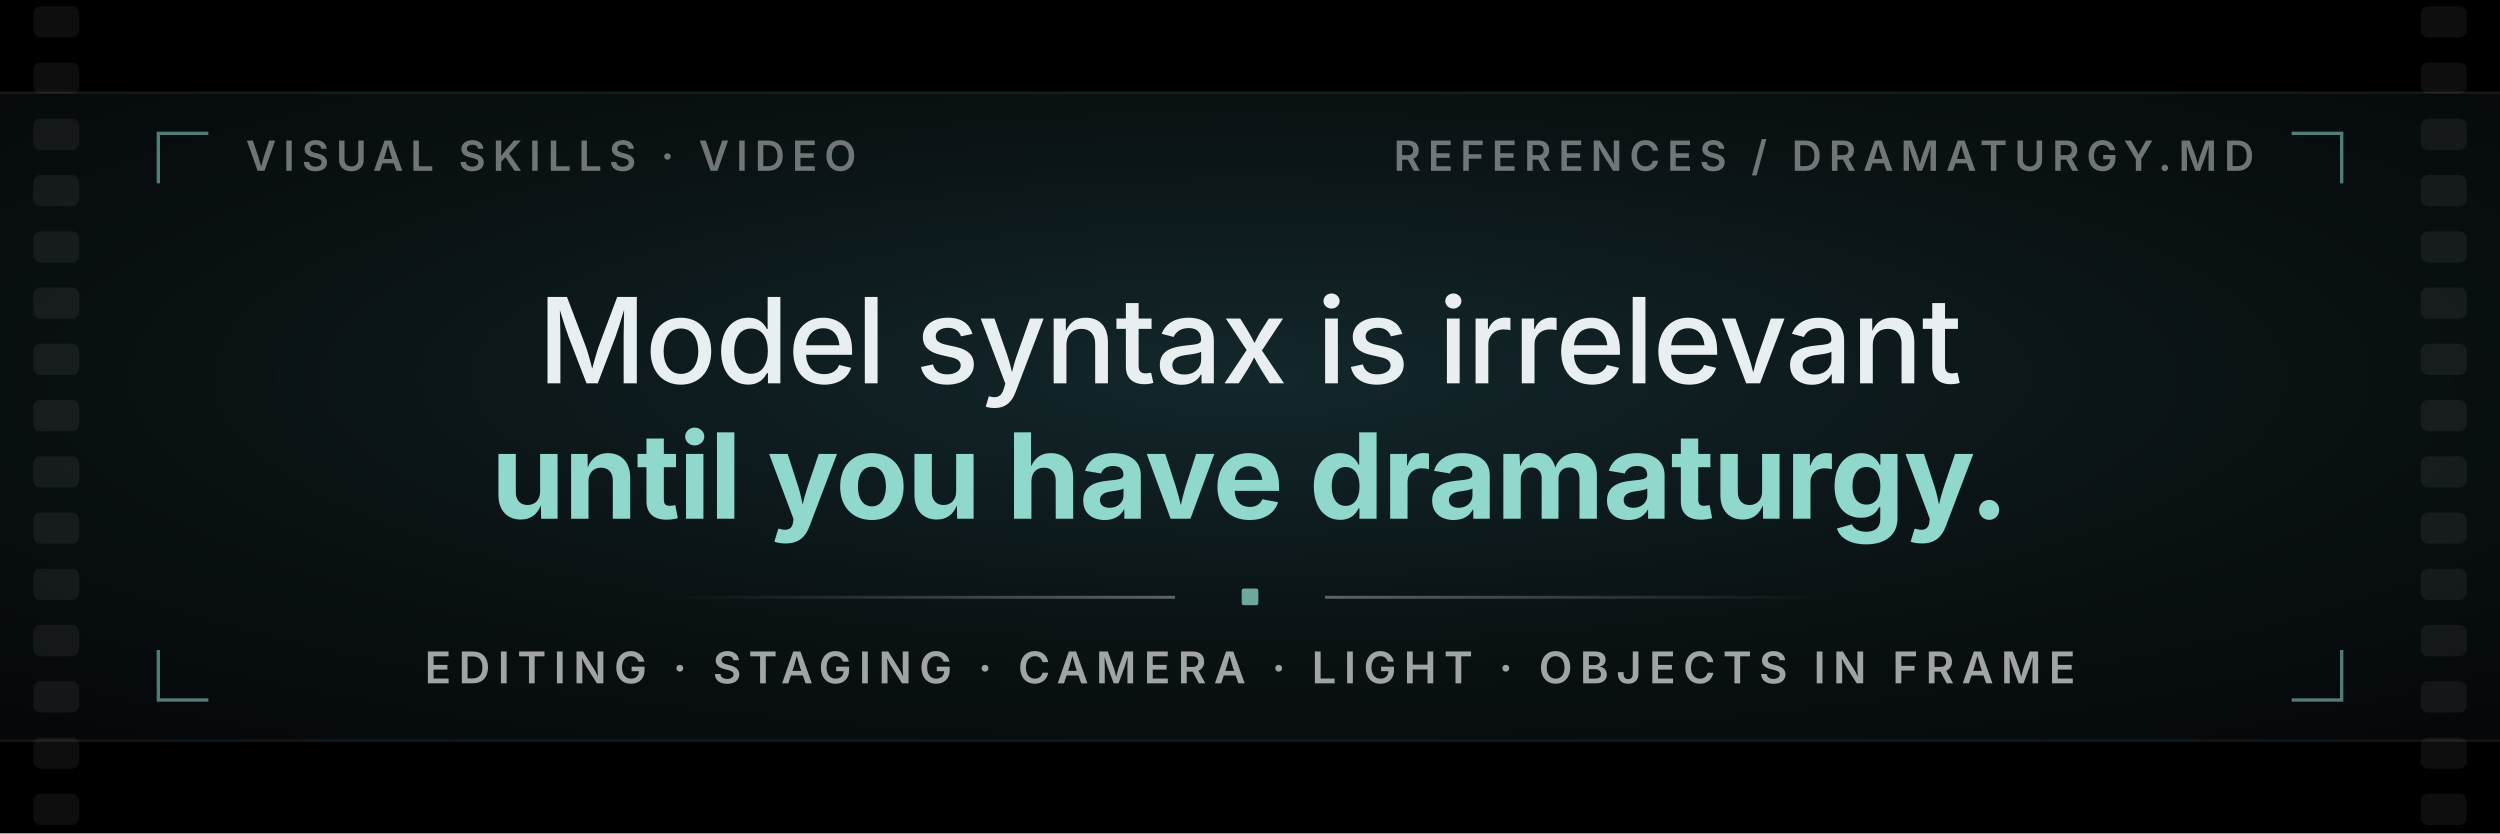
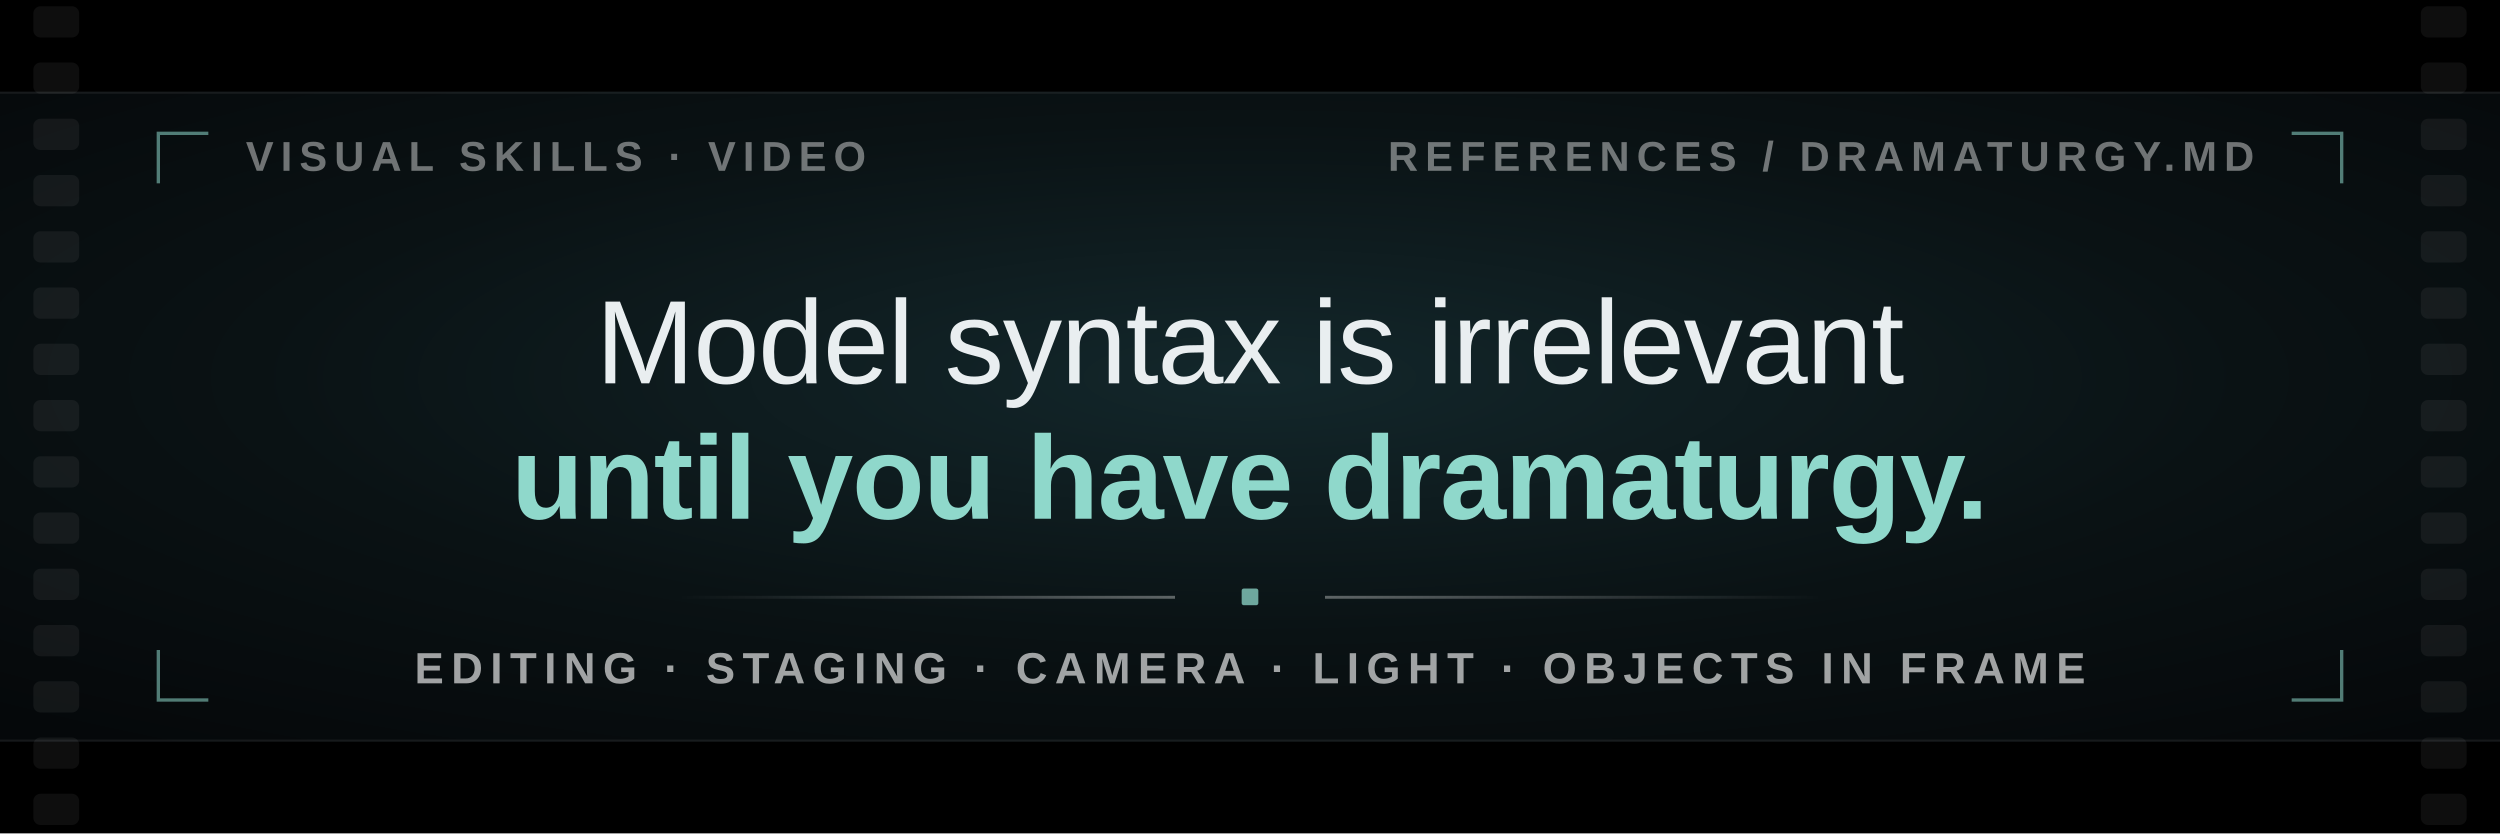
<svg xmlns="http://www.w3.org/2000/svg" viewBox="0 0 1200 400" width="1200" height="400" role="img" aria-labelledby="ttl dsc">
  <defs>
    <radialGradient id="gate" cx="50%" cy="44%" r="72%">
      <stop offset="0" stop-color="#13272B" />
      <stop offset="0.55" stop-color="#0A1214" />
      <stop offset="1" stop-color="#05080A" />
    </radialGradient>
    <linearGradient id="ruleL" x1="0" y1="0" x2="1" y2="0">
      <stop offset="0" stop-color="#FFFFFF" stop-opacity="0" />
      <stop offset="1" stop-color="#FFFFFF" stop-opacity="0.34" />
    </linearGradient>
    <linearGradient id="ruleR" x1="0" y1="0" x2="1" y2="0">
      <stop offset="0" stop-color="#FFFFFF" stop-opacity="0.34" />
      <stop offset="1" stop-color="#FFFFFF" stop-opacity="0" />
    </linearGradient>
  </defs>
  <rect width="1200" height="400" fill="#000000" />
  <rect x="0" y="44" width="1200" height="312" fill="url(#gate)" />
  <rect x="0" y="44" width="1200" height="1" fill="#FFFFFF" fill-opacity="0.07" />
  <rect x="0" y="355" width="1200" height="1" fill="#FFFFFF" fill-opacity="0.07" />
  <g fill="#FFFFFF" fill-opacity="0.055">
    <rect x="16" y="3" width="22" height="15" rx="3.5" />
    <rect x="16" y="30" width="22" height="15" rx="3.5" />
    <rect x="16" y="57" width="22" height="15" rx="3.5" />
    <rect x="16" y="84" width="22" height="15" rx="3.5" />
    <rect x="16" y="111" width="22" height="15" rx="3.5" />
    <rect x="16" y="138" width="22" height="15" rx="3.5" />
    <rect x="16" y="165" width="22" height="15" rx="3.5" />
    <rect x="16" y="192" width="22" height="15" rx="3.5" />
    <rect x="16" y="219" width="22" height="15" rx="3.5" />
    <rect x="16" y="246" width="22" height="15" rx="3.5" />
    <rect x="16" y="273" width="22" height="15" rx="3.5" />
    <rect x="16" y="300" width="22" height="15" rx="3.5" />
    <rect x="16" y="327" width="22" height="15" rx="3.5" />
    <rect x="16" y="354" width="22" height="15" rx="3.5" />
    <rect x="16" y="381" width="22" height="15" rx="3.5" />
    <rect x="1162" y="3" width="22" height="15" rx="3.5" />
    <rect x="1162" y="30" width="22" height="15" rx="3.5" />
    <rect x="1162" y="57" width="22" height="15" rx="3.5" />
    <rect x="1162" y="84" width="22" height="15" rx="3.5" />
    <rect x="1162" y="111" width="22" height="15" rx="3.5" />
    <rect x="1162" y="138" width="22" height="15" rx="3.5" />
    <rect x="1162" y="165" width="22" height="15" rx="3.5" />
    <rect x="1162" y="192" width="22" height="15" rx="3.5" />
    <rect x="1162" y="219" width="22" height="15" rx="3.5" />
    <rect x="1162" y="246" width="22" height="15" rx="3.5" />
    <rect x="1162" y="273" width="22" height="15" rx="3.5" />
    <rect x="1162" y="300" width="22" height="15" rx="3.5" />
    <rect x="1162" y="327" width="22" height="15" rx="3.5" />
    <rect x="1162" y="354" width="22" height="15" rx="3.5" />
    <rect x="1162" y="381" width="22" height="15" rx="3.5" />
  </g>
  <g fill="none" stroke="#8FD8CB" stroke-opacity="0.55" stroke-width="1.6">
    <path d="M76 88V64h24" />
    <path d="M1124 88V64h-24" />
    <path d="M76 312V336h24" />
    <path d="M1124 312V336h-24" />
  </g>
-   <g font-family="-apple-system, BlinkMacSystemFont, 'Segoe UI', sans-serif" font-size="20" font-weight="600" letter-spacing="3.4" fill="#FFFFFF" fill-opacity="0.42">
+   <g font-family="-apple-system, BlinkMacSystemFont, 'Segoe UI', 'Helvetica Neue', Arial, 'Liberation Sans', sans-serif" font-size="20" font-weight="600" letter-spacing="3.4" fill="#FFFFFF" fill-opacity="0.42">
    <text x="118" y="82">VISUAL SKILLS · VIDEO</text>
    <text x="1082" y="82" text-anchor="end">REFERENCES / DRAMATURGY.MD</text>
  </g>
-   <g font-family="-apple-system, BlinkMacSystemFont, 'Segoe UI', sans-serif" text-anchor="middle" font-size="57" letter-spacing="-0.6">
+   <g font-family="-apple-system, BlinkMacSystemFont, 'Segoe UI', 'Helvetica Neue', Arial, 'Liberation Sans', sans-serif" text-anchor="middle" font-size="57" letter-spacing="-0.6">
    <text x="600" y="184" font-weight="500" fill="#E9EEF0">Model syntax is irrelevant</text>
    <text x="600" y="249" font-weight="700" fill="#8FD8CB">until you have dramaturgy.</text>
  </g>
  <rect x="326" y="286" width="238" height="1.4" fill="url(#ruleL)" />
  <rect x="636" y="286" width="238" height="1.4" fill="url(#ruleR)" />
  <rect x="596" y="282.5" width="8" height="8" rx="1" fill="#8FD8CB" fill-opacity="0.75" />
-   <text x="600" y="328" text-anchor="middle" font-family="-apple-system, BlinkMacSystemFont, 'Segoe UI', sans-serif" font-size="21" font-weight="600" letter-spacing="3.6" fill="#FFFFFF" fill-opacity="0.62">EDITING · STAGING · CAMERA · LIGHT · OBJECTS IN FRAME</text>
+   <text x="600" y="328" text-anchor="middle" font-family="-apple-system, BlinkMacSystemFont, 'Segoe UI', 'Helvetica Neue', Arial, 'Liberation Sans', sans-serif" font-size="21" font-weight="600" letter-spacing="3.6" fill="#FFFFFF" fill-opacity="0.62">EDITING · STAGING · CAMERA · LIGHT · OBJECTS IN FRAME</text>
</svg>
